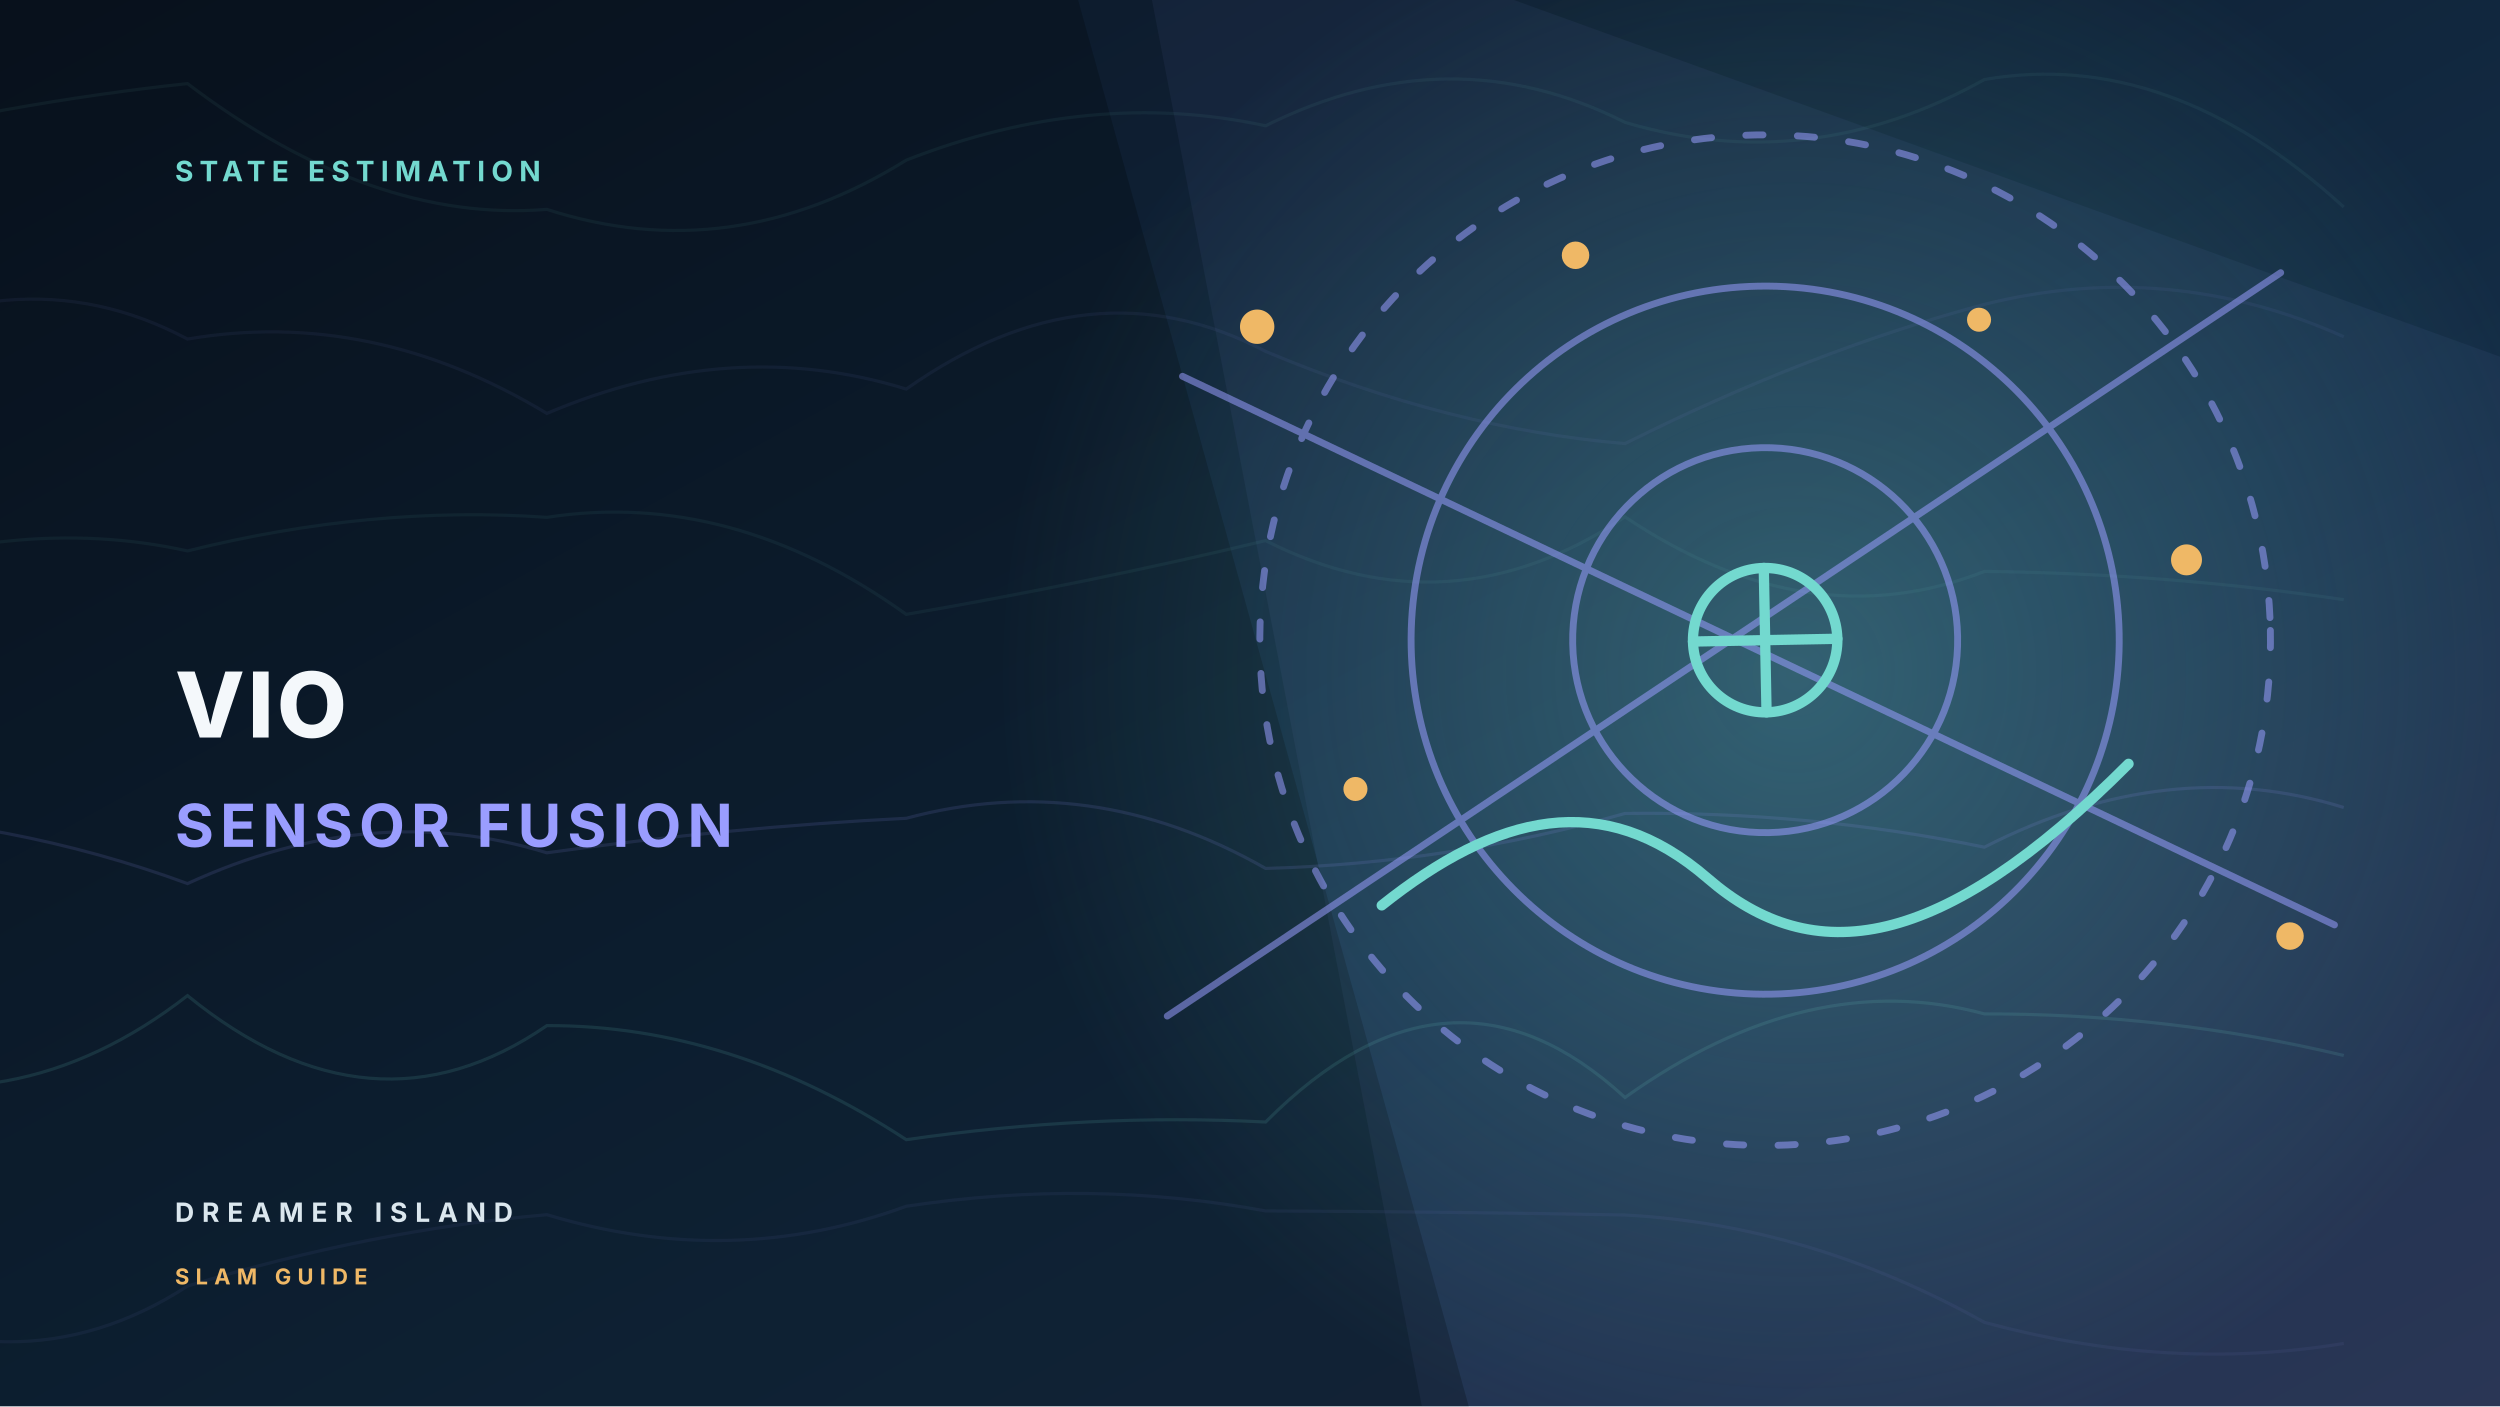
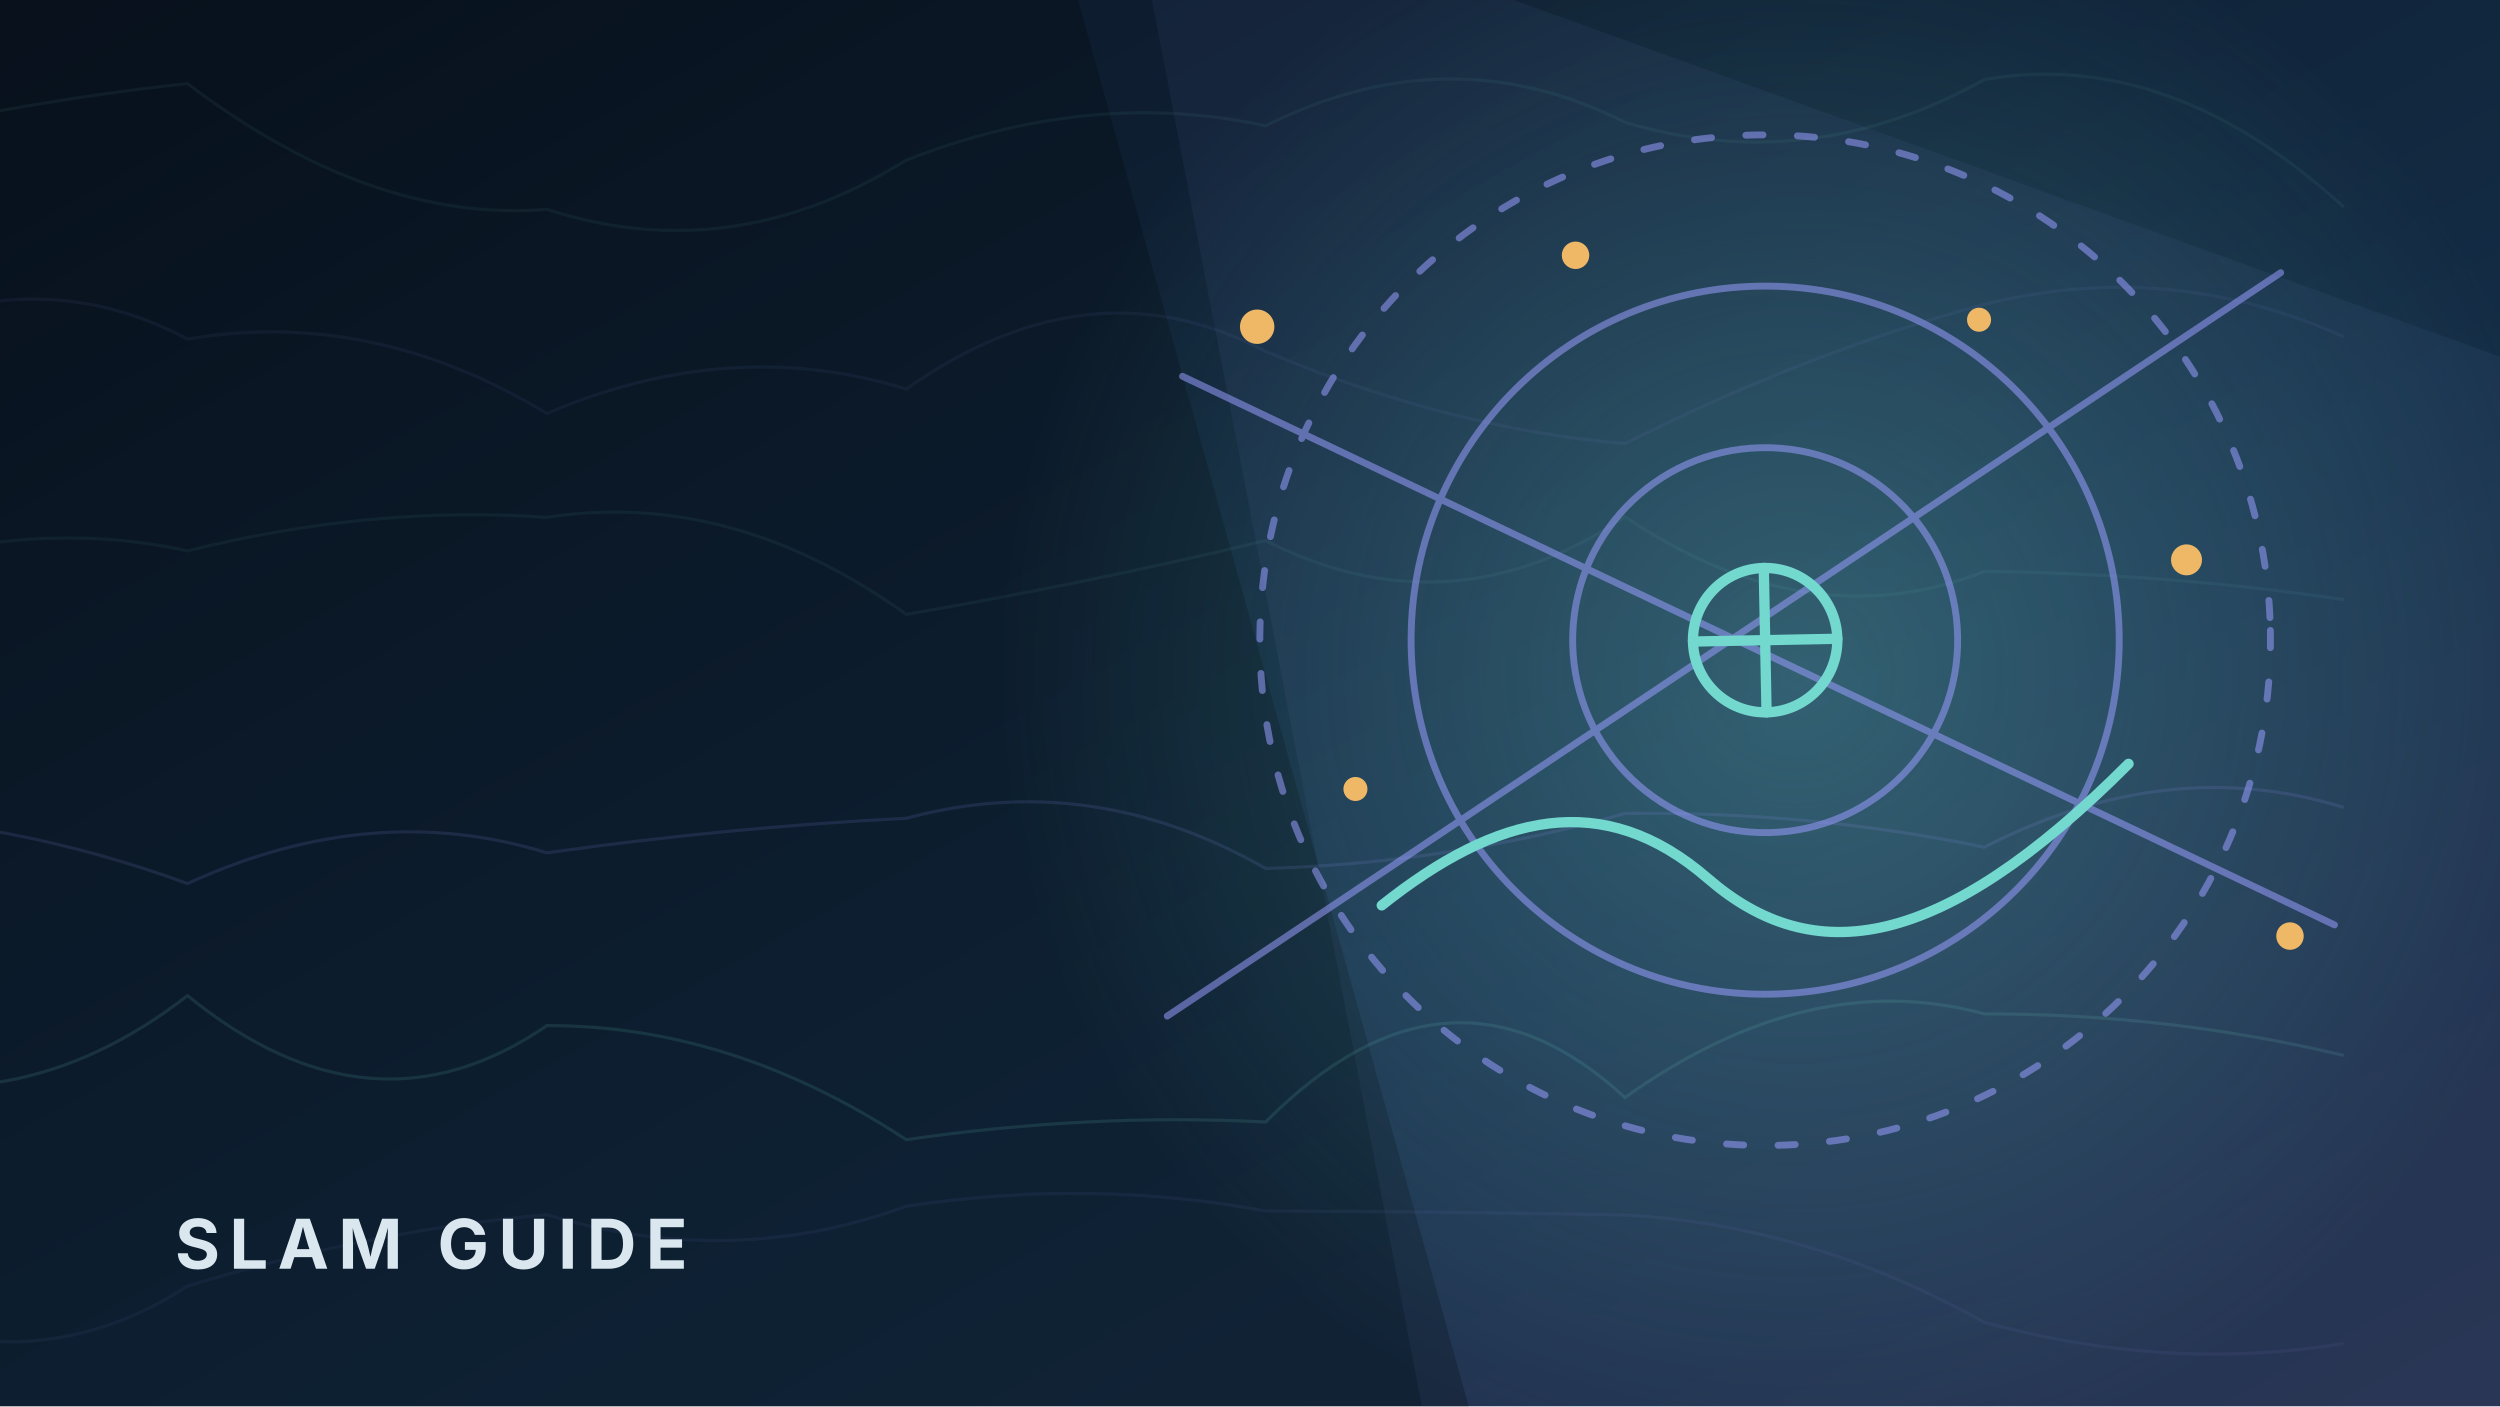
<svg xmlns="http://www.w3.org/2000/svg" width="1600" height="900" viewBox="0 0 1600 900" role="img" aria-labelledby="card-title card-desc">
  <defs>
    <linearGradient id="card-bg-51ab1ca87ae0" x1="0" y1="0" x2="1" y2="1">
      <stop stop-color="#0a1321" />
      <stop offset=".62" stop-color="#132c45" />
      <stop offset="1" stop-color="#24304b" />
    </linearGradient>
    <radialGradient id="card-glow-51ab1ca87ae0">
      <stop stop-color="#73d9cf" stop-opacity=".28" />
      <stop offset="1" stop-color="#73d9cf" stop-opacity="0" />
    </radialGradient>
    <linearGradient id="card-line-51ab1ca87ae0" x1="0" y1="0" x2="1" y2="0">
      <stop stop-color="#73d9cf" />
      <stop offset="1" stop-color="#9a9dff" />
    </linearGradient>
  </defs>
  <rect width="1600" height="900" fill="url(#card-bg-51ab1ca87ae0)" />
  <path d="M0 0h690l250 900H0Z" fill="#020b12" opacity=".34" />
  <path d="M720-90 1660 250v740L910 900Z" fill="#9a9dff" opacity=".055" />
  <circle cx="1149.1" cy="431" r="510" fill="url(#card-glow-51ab1ca87ae0)" />
  <g opacity=".62">
    <path d="M-120 96.4 Q8 65.4 120 53.5 Q238 143 350 134 Q468 172.2 580 102.5 Q698 56.3 810 80.5 Q928 21.7 1040 78.3 Q1158 113.4 1270 50.9 Q1388 30.4 1500 132.5" fill="none" stroke="#73d9cf" stroke-width="2" opacity="0.1" />
    <path d="M-120 237 Q8 157.3 120 217 Q238 196.9 350 264.6 Q468 214.4 580 249 Q698 165.8 810 224.9 Q928 274.5 1040 283.9 Q1158 224.8 1270 194.8 Q1388 165.3 1500 215.5" fill="none" stroke="#9a9dff" stroke-width="2" opacity="0.1" />
    <path d="M-120 377.6 Q8 327.7 120 352.6 Q238 323.2 350 331.1 Q468 312.9 580 393.2 Q698 372.9 810 346 Q928 405.8 1040 330.8 Q1158 409.8 1270 365.7 Q1388 367.1 1500 383.8" fill="none" stroke="#73d9cf" stroke-width="2" opacity="0.1" />
    <path d="M-120 519.4 Q8 524.2 120 565.5 Q238 511.3 350 545.8 Q468 529.3 580 523.7 Q698 491.9 810 555.8 Q928 552.5 1040 520.6 Q1158 519.1 1270 542.2 Q1388 481.9 1500 516.8" fill="none" stroke="#9a9dff" stroke-width="2" opacity="0.2" />
    <path d="M-120 681.2 Q8 724.3 120 637.2 Q238 733.3 350 656.4 Q468 656 580 729.4 Q698 712.3 810 718.1 Q928 599.4 1040 702.4 Q1158 618.3 1270 648.9 Q1388 648.7 1500 675.5" fill="none" stroke="#73d9cf" stroke-width="2" opacity="0.2" />
    <path d="M-120 820.7 Q8 895.6 120 823.1 Q238 787.2 350 777.4 Q468 813 580 772 Q698 754.2 810 775 Q928 775.5 1040 777.6 Q1158 783.8 1270 846.3 Q1388 878.4 1500 859.8" fill="none" stroke="#9a9dff" stroke-width="2" opacity="0.1" />
  </g>
  <g transform="translate(1129.7 409.7) rotate(-1.1) scale(1.1)">
    <g fill="none" stroke="#9a9dff" stroke-width="4" stroke-linecap="round" stroke-linejoin="round" opacity=".54">
      <path d="M-352 212 304-208M-336-160 328 172" />
      <circle r="112" />
      <circle r="206" />
      <circle r="294" stroke-dasharray="10 20" />
    </g>
    <g fill="none" stroke="#73d9cf" stroke-width="6" stroke-linecap="round" stroke-linejoin="round">
      <circle r="42" />
      <path d="M0-42V42M-42 0H42" />
      <path d="M-226 150c68-52 130-66 190-12s134 46 246-62" />
    </g>
    <g fill="#efb866">
      <circle cx="-292" cy="-188" r="10" />
      <circle cx="-240" cy="82" r="7" />
      <circle cx="-106" cy="-226" r="8" />
      <circle cx="128" cy="-184" r="7" />
      <circle cx="246" cy="-42" r="9" />
      <circle cx="302" cy="178" r="8" />
    </g>
  </g>
  <path d="M72 76v748" stroke="url(#card-line-51ab1ca87ae0)" stroke-width="4" />
  <g font-family="Inter, ui-sans-serif, system-ui, -apple-system, BlinkMacSystemFont, Segoe UI, sans-serif">
-     <text x="112" y="116" fill="#73d9cf" font-size="18" font-weight="700" letter-spacing="4">STATE ESTIMATION</text>
-     <text x="112" y="472" fill="#f4f8fb" font-size="58" font-weight="760" letter-spacing="2">VIO</text>
-     <text x="112" y="542" fill="#9a9dff" font-size="38" font-weight="650" letter-spacing="4">SENSOR FUSION</text>
-     <text x="112" y="782" fill="#dbe7ee" font-size="17" font-weight="650" letter-spacing="5">DREAMER ISLAND</text>
-     <text x="112" y="822" fill="#efb866" font-size="14" font-weight="700" letter-spacing="4">SLAM GUIDE</text>
+     <text x="112" y="812" fill="#dbe7ee" font-size="44" font-weight="700" letter-spacing="6">SLAM GUIDE</text>
  </g>
</svg>
